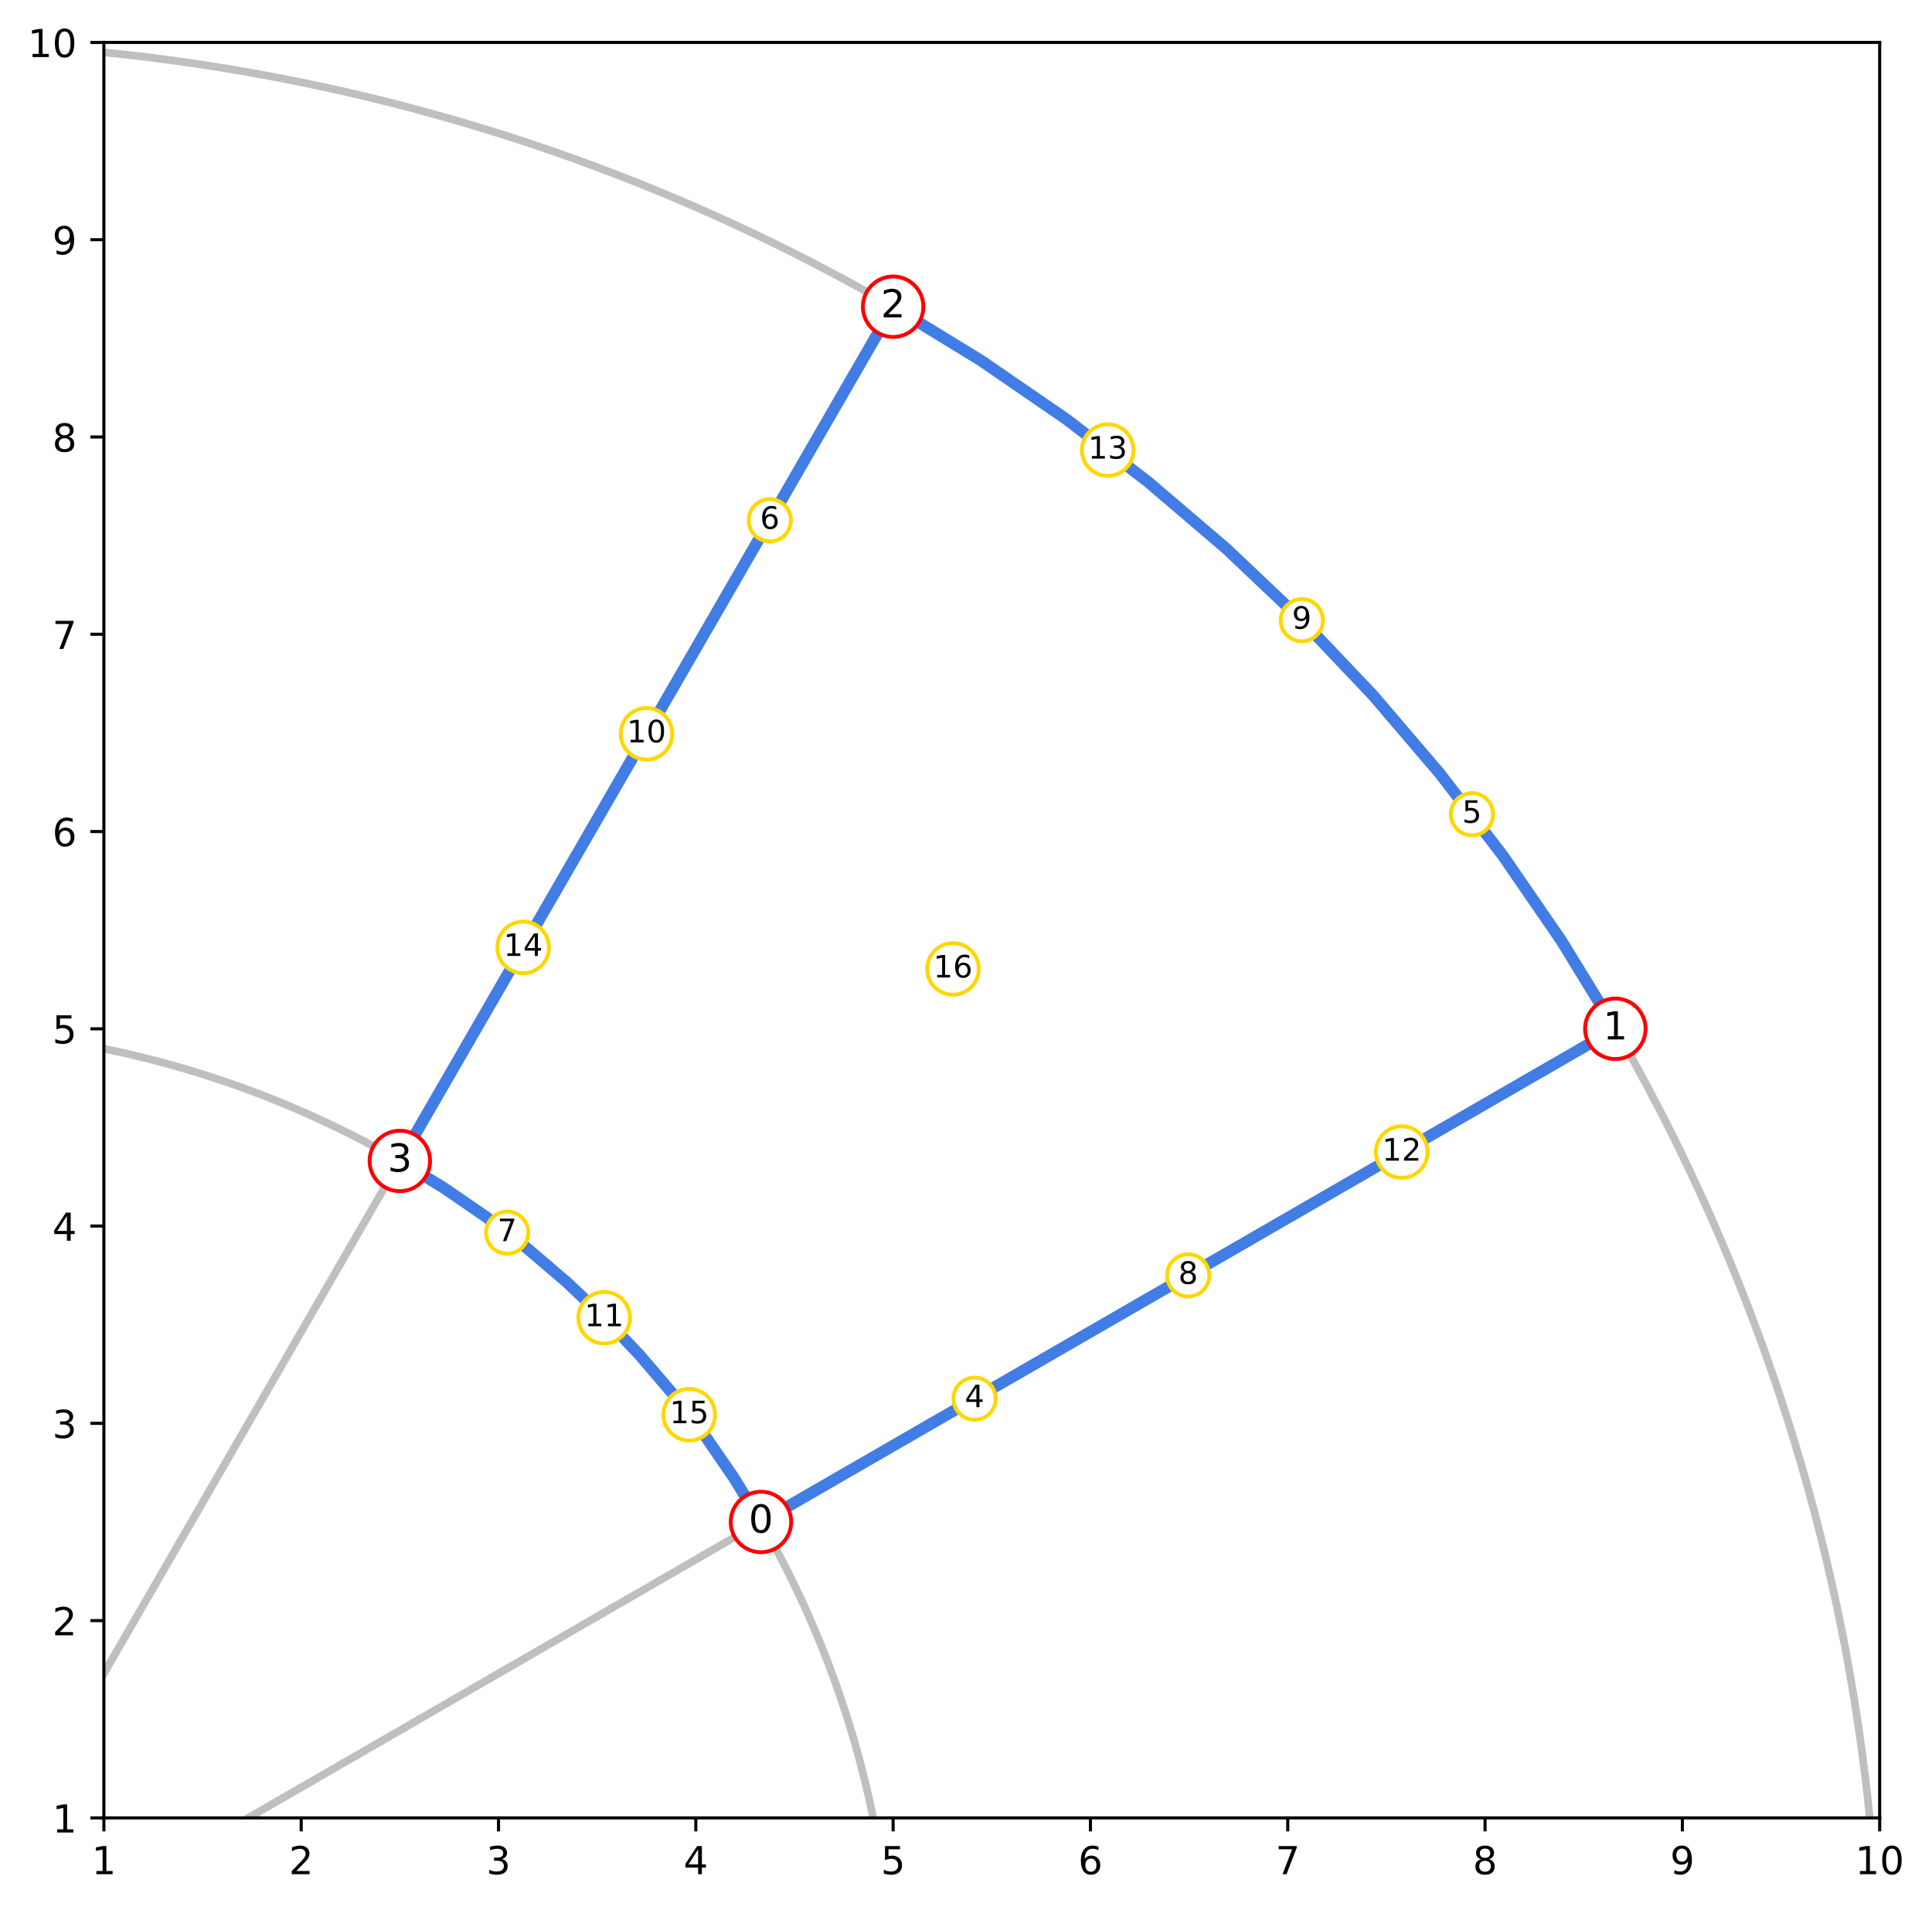
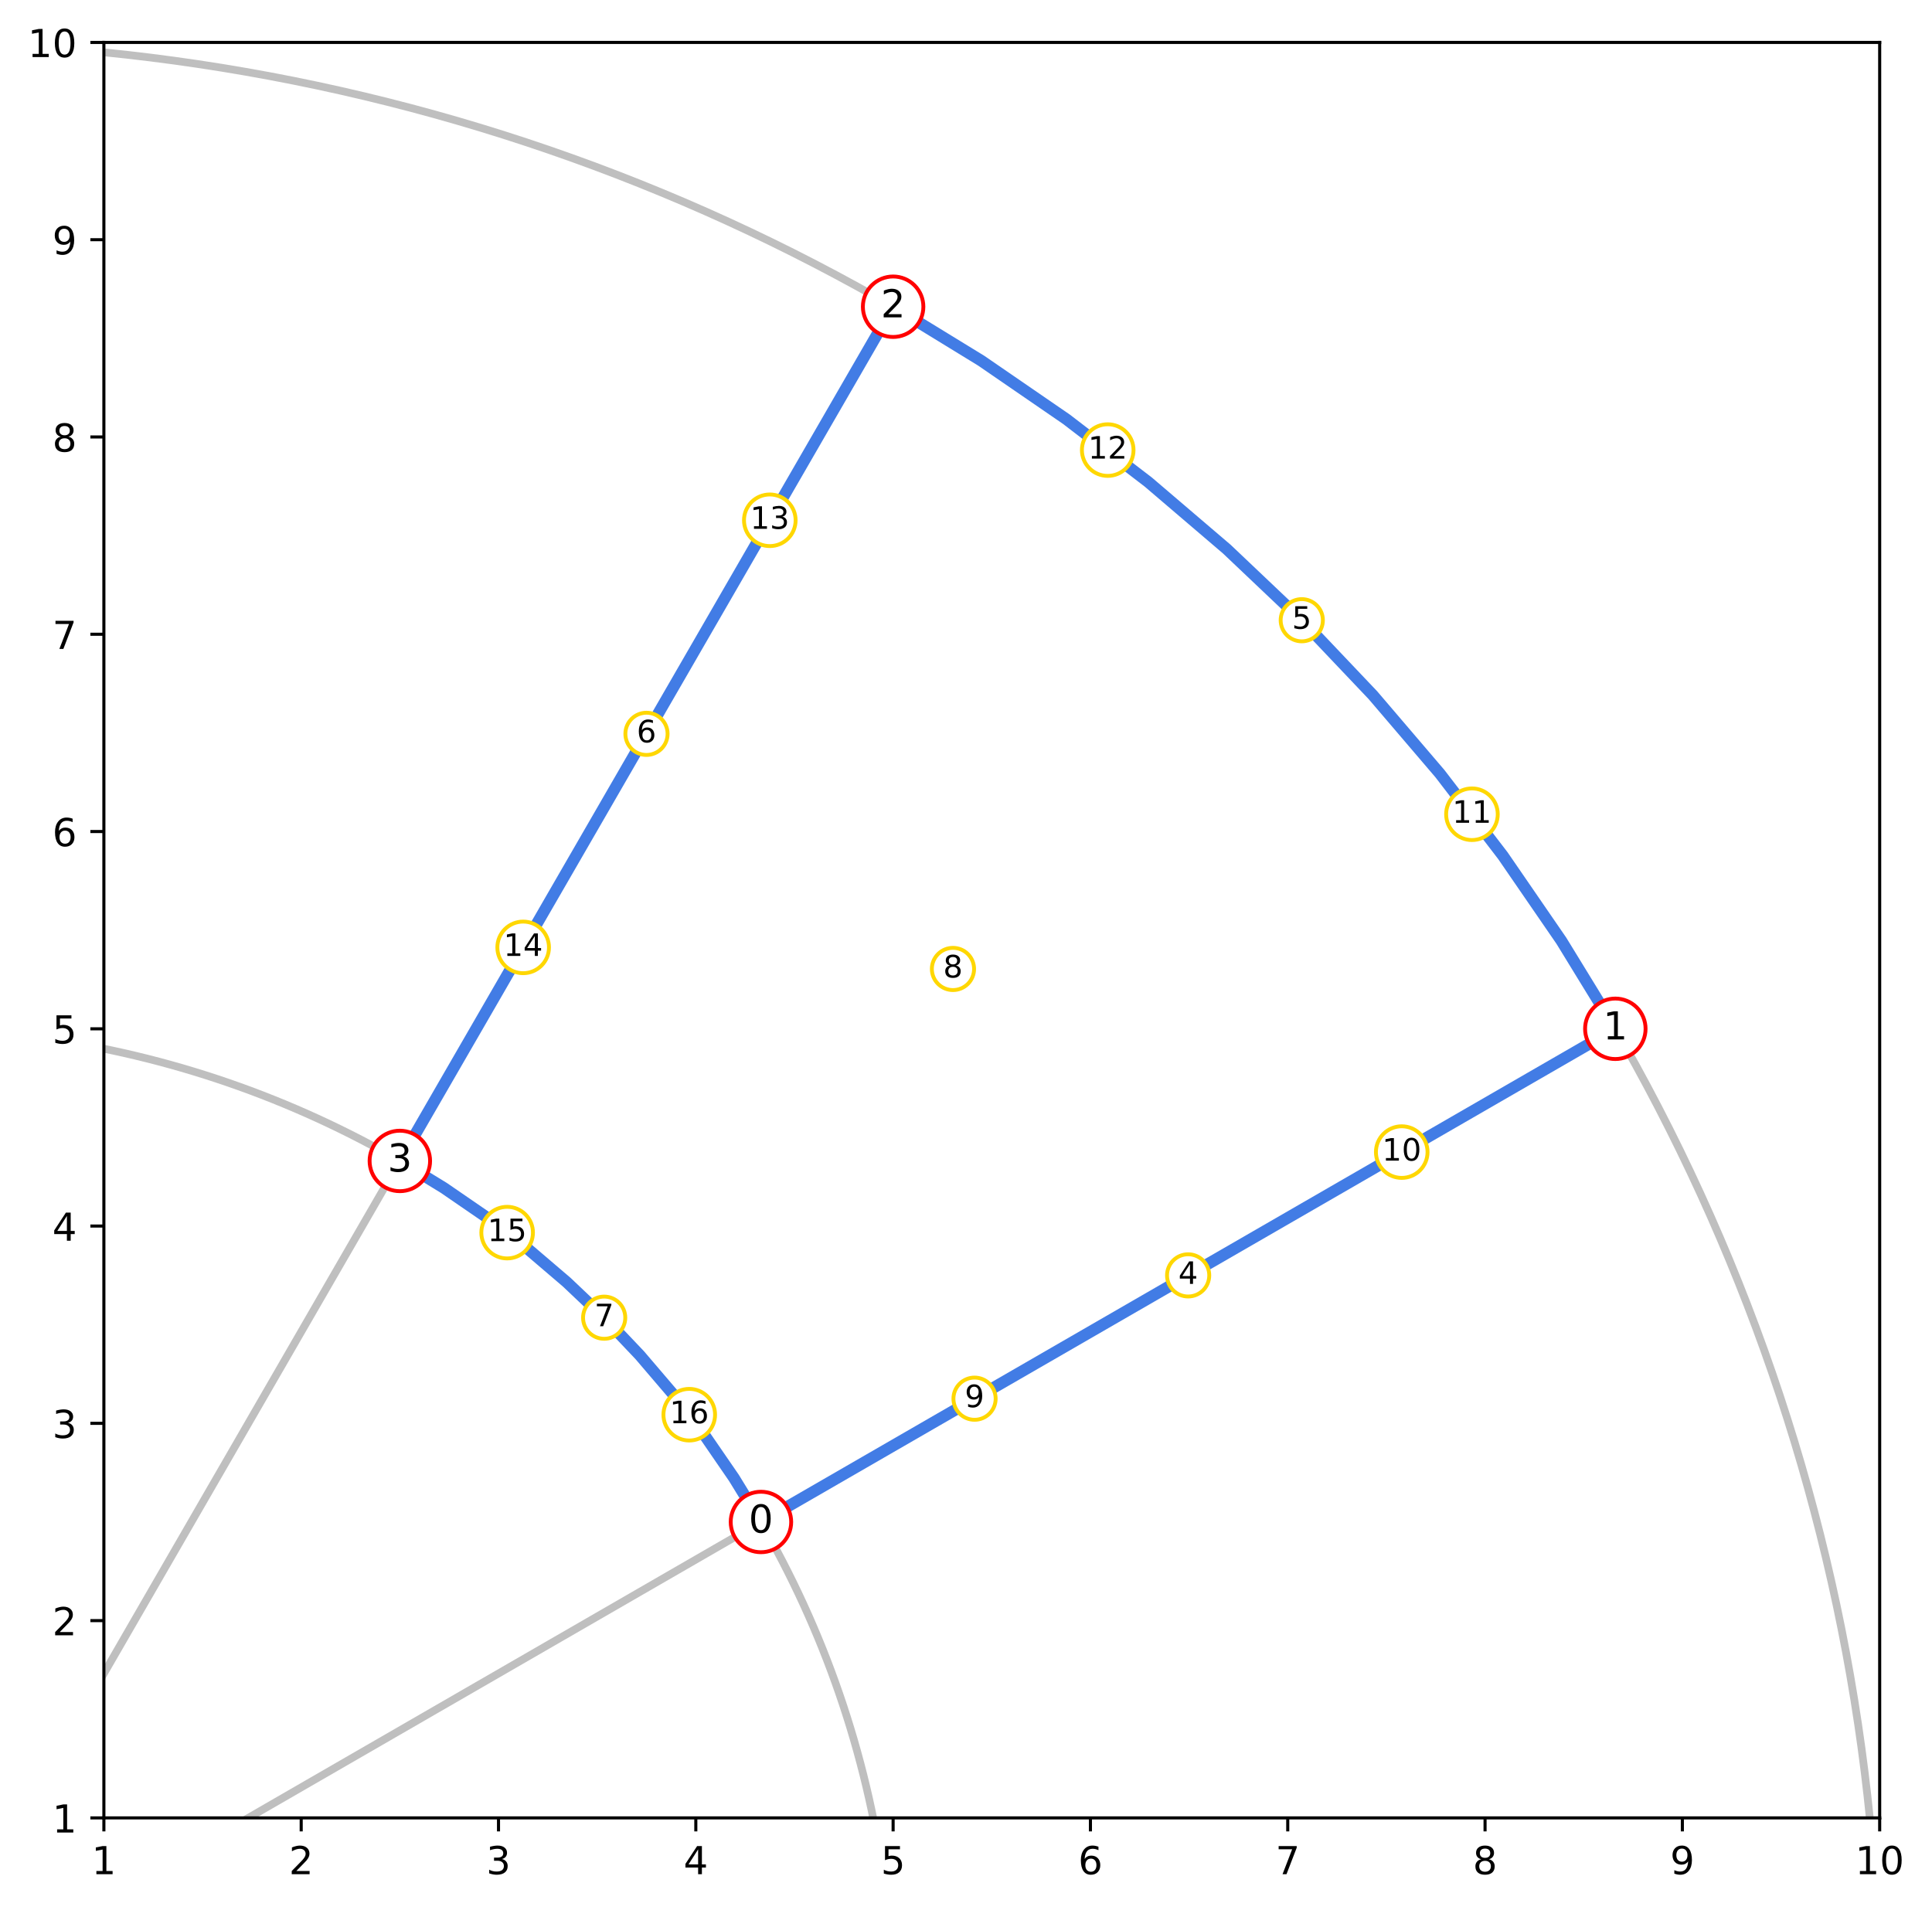
<svg xmlns="http://www.w3.org/2000/svg" xmlns:xlink="http://www.w3.org/1999/xlink" width="500.761pt" height="495.151pt" viewBox="0 0 500.761 495.151" version="1.1">
  <defs>
    <style type="text/css">*{stroke-linejoin: round; stroke-linecap: butt}</style>
  </defs>
  <g id="figure_1">
    <g id="patch_1">
      <path d="M 0 495.151  L 500.761 495.151  L 500.761 0  L 0 0  z " style="fill: #ffffff" />
    </g>
    <g id="axes_1">
      <g id="patch_2">
        <path d="M 26.925 471.273  L 487.199 471.273  L 487.199 10.999  L 26.925 10.999  z " style="fill: #ffffff" />
      </g>
      <g id="patch_3">
-         <path d="M -24.217 778.123  C 43.598 778.123 108.644 751.18 156.596 703.227  C 204.548 655.275 231.491 590.229 231.491 522.415  C 231.491 454.6 204.548 389.554 156.596 341.602  C 108.644 293.65 43.598 266.707 -24.217 266.707  C -92.031 266.707 -157.077 293.65 -205.029 341.602  C -252.981 389.554 -279.924 454.6 -279.924 522.415  C -279.924 590.229 -252.981 655.275 -205.029 703.227  C -157.077 751.18 -92.031 778.123 -24.217 778.123  " clip-path="url(#pdb734597de)" style="fill: none; stroke: #bfbfbf; stroke-width: 2; stroke-linejoin: miter" />
+         <path d="M -24.217 778.123  C 43.598 778.123 108.644 751.18 156.596 703.227  C 204.548 655.275 231.491 590.229 231.491 522.415  C 231.491 454.6 204.548 389.554 156.596 341.602  C 108.644 293.65 43.598 266.707 -24.217 266.707  C -92.031 266.707 -157.077 293.65 -205.029 341.602  C -252.981 389.554 -279.924 454.6 -279.924 522.415  C -279.924 590.229 -252.981 655.275 -205.029 703.227  C -157.077 751.18 -92.031 778.123 -24.217 778.123  " clip-path="url(#p2e39ad2ad7)" style="fill: none; stroke: #bfbfbf; stroke-width: 2; stroke-linejoin: miter" />
      </g>
      <g id="patch_4">
-         <path d="M -24.217 1033.83  C 111.412 1033.83 241.505 979.944 337.409 884.04  C 433.313 788.136 487.199 658.044 487.199 522.415  C 487.199 386.786 433.313 256.694 337.409 160.789  C 241.505 64.885 111.412 10.999 -24.217 10.999  C -159.846 10.999 -289.938 64.885 -385.842 160.789  C -481.746 256.694 -535.632 386.786 -535.632 522.415  C -535.632 658.044 -481.746 788.136 -385.842 884.04  C -289.938 979.944 -159.846 1033.83 -24.217 1033.83  " clip-path="url(#pdb734597de)" style="fill: none; stroke: #bfbfbf; stroke-width: 2; stroke-linejoin: miter" />
+         <path d="M -24.217 1033.83  C 111.412 1033.83 241.505 979.944 337.409 884.04  C 433.313 788.136 487.199 658.044 487.199 522.415  C 487.199 386.786 433.313 256.694 337.409 160.789  C 241.505 64.885 111.412 10.999 -24.217 10.999  C -159.846 10.999 -289.938 64.885 -385.842 160.789  C -481.746 256.694 -535.632 386.786 -535.632 522.415  C -535.632 658.044 -481.746 788.136 -385.842 884.04  C -289.938 979.944 -159.846 1033.83 -24.217 1033.83  " clip-path="url(#p2e39ad2ad7)" style="fill: none; stroke: #bfbfbf; stroke-width: 2; stroke-linejoin: miter" />
      </g>
      <g id="patch_5">
-         <path d="M 21.273 496.151  L 418.682 266.707  " clip-path="url(#pdb734597de)" style="fill: none; stroke: #bfbfbf; stroke-width: 2; stroke-linejoin: miter" />
+         <path d="M 21.273 496.151  L 418.682 266.707  " clip-path="url(#p2e39ad2ad7)" style="fill: none; stroke: #bfbfbf; stroke-width: 2; stroke-linejoin: miter" />
      </g>
      <g id="patch_6">
-         <path d="M -1 482.202  L 231.491 79.516  " clip-path="url(#pdb734597de)" style="fill: none; stroke: #bfbfbf; stroke-width: 2; stroke-linejoin: miter" />
+         <path d="M -1 482.202  L 231.491 79.516  " clip-path="url(#p2e39ad2ad7)" style="fill: none; stroke: #bfbfbf; stroke-width: 2; stroke-linejoin: miter" />
      </g>
      <g id="patch_7">
-         <path d="M 418.682 266.707  L 396.537 279.492  L 374.392 292.278  L 352.247 305.063  L 330.103 317.849  L 307.958 330.634  L 285.813 343.419  L 263.668 356.205  L 241.523 368.99  L 219.378 381.775  L 197.233 394.561  " clip-path="url(#pdb734597de)" style="fill: none; stroke: #427ce5; stroke-width: 3; stroke-linejoin: miter" />
+         <path d="M 418.682 266.707  L 396.537 279.492  L 374.392 292.278  L 352.247 305.063  L 330.103 317.849  L 307.958 330.634  L 285.813 343.419  L 263.668 356.205  L 241.523 368.99  L 219.378 381.775  L 197.233 394.561  " clip-path="url(#p2e39ad2ad7)" style="fill: none; stroke: #427ce5; stroke-width: 3; stroke-linejoin: miter" />
      </g>
      <g id="patch_8">
-         <path d="M 231.491 79.516  L 254.32 93.505  L 276.386 108.671  L 297.628 124.97  L 317.987 142.359  L 337.409 160.789  L 355.839 180.211  L 373.228 200.57  L 389.527 221.812  L 404.693 243.878  L 418.682 266.707  " clip-path="url(#pdb734597de)" style="fill: none; stroke: #427ce5; stroke-width: 3; stroke-linejoin: miter" />
+         <path d="M 231.491 79.516  L 254.32 93.505  L 276.386 108.671  L 297.628 124.97  L 317.987 142.359  L 337.409 160.789  L 355.839 180.211  L 373.228 200.57  L 389.527 221.812  L 404.693 243.878  L 418.682 266.707  " clip-path="url(#p2e39ad2ad7)" style="fill: none; stroke: #427ce5; stroke-width: 3; stroke-linejoin: miter" />
      </g>
      <g id="patch_9">
-         <path d="M 103.637 300.965  L 116.423 278.82  L 129.208 256.675  L 141.993 234.53  L 154.779 212.386  L 167.564 190.241  L 180.35 168.096  L 193.135 145.951  L 205.92 123.806  L 218.706 101.661  L 231.491 79.516  " clip-path="url(#pdb734597de)" style="fill: none; stroke: #427ce5; stroke-width: 3; stroke-linejoin: miter" />
+         <path d="M 103.637 300.965  L 116.423 278.82  L 129.208 256.675  L 141.993 234.53  L 154.779 212.386  L 167.564 190.241  L 180.35 168.096  L 193.135 145.951  L 205.92 123.806  L 218.706 101.661  L 231.491 79.516  " clip-path="url(#p2e39ad2ad7)" style="fill: none; stroke: #427ce5; stroke-width: 3; stroke-linejoin: miter" />
      </g>
      <g id="patch_10">
-         <path d="M 197.233 394.561  L 190.238 383.147  L 182.655 372.114  L 174.506 361.493  L 165.811 351.313  L 156.596 341.602  L 146.885 332.387  L 136.706 323.693  L 126.085 315.543  L 115.052 307.96  L 103.637 300.965  " clip-path="url(#pdb734597de)" style="fill: none; stroke: #427ce5; stroke-width: 3; stroke-linejoin: miter" />
+         <path d="M 197.233 394.561  L 190.238 383.147  L 182.655 372.114  L 174.506 361.493  L 165.811 351.313  L 156.596 341.602  L 146.885 332.387  L 136.706 323.693  L 126.085 315.543  L 115.052 307.96  L 103.637 300.965  " clip-path="url(#p2e39ad2ad7)" style="fill: none; stroke: #427ce5; stroke-width: 3; stroke-linejoin: miter" />
      </g>
      <g id="matplotlib.axis_1">
        <g id="xtick_1">
          <g id="line2d_1">
            <defs>
-               <path id="m26f77ba591" d="M 0 0  L 0 3.5  " style="stroke: #000000; stroke-width: 0.8" />
+               <path id="mbf1130b622" d="M 0 0  L 0 3.5  " style="stroke: #000000; stroke-width: 0.8" />
            </defs>
            <g>
-               <use xlink:href="#m26f77ba591" x="26.925" y="471.273" style="stroke: #000000; stroke-width: 0.8" />
+               <use xlink:href="#mbf1130b622" x="26.925" y="471.273" style="stroke: #000000; stroke-width: 0.8" />
            </g>
          </g>
          <g id="text_1">
            <g transform="translate(23.74375 485.8716)scale(0.1 -0.1)">
              <defs>
                <path id="DejaVuSans-31" d="M 794 531  L 1825 531  L 1825 4091  L 703 3866  L 703 4441  L 1819 4666  L 2450 4666  L 2450 531  L 3481 531  L 3481 0  L 794 0  L 794 531  z " transform="scale(0.015625)" />
              </defs>
              <use xlink:href="#DejaVuSans-31" />
            </g>
          </g>
        </g>
        <g id="xtick_2">
          <g id="line2d_2">
            <g>
-               <use xlink:href="#m26f77ba591" x="78.067" y="471.273" style="stroke: #000000; stroke-width: 0.8" />
+               <use xlink:href="#mbf1130b622" x="78.067" y="471.273" style="stroke: #000000; stroke-width: 0.8" />
            </g>
          </g>
          <g id="text_2">
            <g transform="translate(74.8853 485.8716)scale(0.1 -0.1)">
              <defs>
                <path id="DejaVuSans-32" d="M 1228 531  L 3431 531  L 3431 0  L 469 0  L 469 531  Q 828 903 1448 1529  Q 2069 2156 2228 2338  Q 2531 2678 2651 2914  Q 2772 3150 2772 3378  Q 2772 3750 2511 3984  Q 2250 4219 1831 4219  Q 1534 4219 1204 4116  Q 875 4013 500 3803  L 500 4441  Q 881 4594 1212 4672  Q 1544 4750 1819 4750  Q 2544 4750 2975 4387  Q 3406 4025 3406 3419  Q 3406 3131 3298 2873  Q 3191 2616 2906 2266  Q 2828 2175 2409 1742  Q 1991 1309 1228 531  z " transform="scale(0.015625)" />
              </defs>
              <use xlink:href="#DejaVuSans-32" />
            </g>
          </g>
        </g>
        <g id="xtick_3">
          <g id="line2d_3">
            <g>
-               <use xlink:href="#m26f77ba591" x="129.208" y="471.273" style="stroke: #000000; stroke-width: 0.8" />
+               <use xlink:href="#mbf1130b622" x="129.208" y="471.273" style="stroke: #000000; stroke-width: 0.8" />
            </g>
          </g>
          <g id="text_3">
            <g transform="translate(126.0269 485.8716)scale(0.1 -0.1)">
              <defs>
                <path id="DejaVuSans-33" d="M 2597 2516  Q 3050 2419 3304 2112  Q 3559 1806 3559 1356  Q 3559 666 3084 287  Q 2609 -91 1734 -91  Q 1441 -91 1130 -33  Q 819 25 488 141  L 488 750  Q 750 597 1062 519  Q 1375 441 1716 441  Q 2309 441 2620 675  Q 2931 909 2931 1356  Q 2931 1769 2642 2001  Q 2353 2234 1838 2234  L 1294 2234  L 1294 2753  L 1863 2753  Q 2328 2753 2575 2939  Q 2822 3125 2822 3475  Q 2822 3834 2567 4026  Q 2313 4219 1838 4219  Q 1578 4219 1281 4162  Q 984 4106 628 3988  L 628 4550  Q 988 4650 1302 4700  Q 1616 4750 1894 4750  Q 2613 4750 3031 4423  Q 3450 4097 3450 3541  Q 3450 3153 3228 2886  Q 3006 2619 2597 2516  z " transform="scale(0.015625)" />
              </defs>
              <use xlink:href="#DejaVuSans-33" />
            </g>
          </g>
        </g>
        <g id="xtick_4">
          <g id="line2d_4">
            <g>
-               <use xlink:href="#m26f77ba591" x="180.35" y="471.273" style="stroke: #000000; stroke-width: 0.8" />
+               <use xlink:href="#mbf1130b622" x="180.35" y="471.273" style="stroke: #000000; stroke-width: 0.8" />
            </g>
          </g>
          <g id="text_4">
            <g transform="translate(177.1684 485.8716)scale(0.1 -0.1)">
              <defs>
                <path id="DejaVuSans-34" d="M 2419 4116  L 825 1625  L 2419 1625  L 2419 4116  z M 2253 4666  L 3047 4666  L 3047 1625  L 3713 1625  L 3713 1100  L 3047 1100  L 3047 0  L 2419 0  L 2419 1100  L 313 1100  L 313 1709  L 2253 4666  z " transform="scale(0.015625)" />
              </defs>
              <use xlink:href="#DejaVuSans-34" />
            </g>
          </g>
        </g>
        <g id="xtick_5">
          <g id="line2d_5">
            <g>
-               <use xlink:href="#m26f77ba591" x="231.491" y="471.273" style="stroke: #000000; stroke-width: 0.8" />
+               <use xlink:href="#mbf1130b622" x="231.491" y="471.273" style="stroke: #000000; stroke-width: 0.8" />
            </g>
          </g>
          <g id="text_5">
            <g transform="translate(228.31 485.8716)scale(0.1 -0.1)">
              <defs>
                <path id="DejaVuSans-35" d="M 691 4666  L 3169 4666  L 3169 4134  L 1269 4134  L 1269 2991  Q 1406 3038 1543 3061  Q 1681 3084 1819 3084  Q 2600 3084 3056 2656  Q 3513 2228 3513 1497  Q 3513 744 3044 326  Q 2575 -91 1722 -91  Q 1428 -91 1123 -41  Q 819 9 494 109  L 494 744  Q 775 591 1075 516  Q 1375 441 1709 441  Q 2250 441 2565 725  Q 2881 1009 2881 1497  Q 2881 1984 2565 2268  Q 2250 2553 1709 2553  Q 1456 2553 1204 2497  Q 953 2441 691 2322  L 691 4666  z " transform="scale(0.015625)" />
              </defs>
              <use xlink:href="#DejaVuSans-35" />
            </g>
          </g>
        </g>
        <g id="xtick_6">
          <g id="line2d_6">
            <g>
-               <use xlink:href="#m26f77ba591" x="282.633" y="471.273" style="stroke: #000000; stroke-width: 0.8" />
+               <use xlink:href="#mbf1130b622" x="282.633" y="471.273" style="stroke: #000000; stroke-width: 0.8" />
            </g>
          </g>
          <g id="text_6">
            <g transform="translate(279.4515 485.8716)scale(0.1 -0.1)">
              <defs>
                <path id="DejaVuSans-36" d="M 2113 2584  Q 1688 2584 1439 2293  Q 1191 2003 1191 1497  Q 1191 994 1439 701  Q 1688 409 2113 409  Q 2538 409 2786 701  Q 3034 994 3034 1497  Q 3034 2003 2786 2293  Q 2538 2584 2113 2584  z M 3366 4563  L 3366 3988  Q 3128 4100 2886 4159  Q 2644 4219 2406 4219  Q 1781 4219 1451 3797  Q 1122 3375 1075 2522  Q 1259 2794 1537 2939  Q 1816 3084 2150 3084  Q 2853 3084 3261 2657  Q 3669 2231 3669 1497  Q 3669 778 3244 343  Q 2819 -91 2113 -91  Q 1303 -91 875 529  Q 447 1150 447 2328  Q 447 3434 972 4092  Q 1497 4750 2381 4750  Q 2619 4750 2861 4703  Q 3103 4656 3366 4563  z " transform="scale(0.015625)" />
              </defs>
              <use xlink:href="#DejaVuSans-36" />
            </g>
          </g>
        </g>
        <g id="xtick_7">
          <g id="line2d_7">
            <g>
-               <use xlink:href="#m26f77ba591" x="333.774" y="471.273" style="stroke: #000000; stroke-width: 0.8" />
+               <use xlink:href="#mbf1130b622" x="333.774" y="471.273" style="stroke: #000000; stroke-width: 0.8" />
            </g>
          </g>
          <g id="text_7">
            <g transform="translate(330.5931 485.8716)scale(0.1 -0.1)">
              <defs>
                <path id="DejaVuSans-37" d="M 525 4666  L 3525 4666  L 3525 4397  L 1831 0  L 1172 0  L 2766 4134  L 525 4134  L 525 4666  z " transform="scale(0.015625)" />
              </defs>
              <use xlink:href="#DejaVuSans-37" />
            </g>
          </g>
        </g>
        <g id="xtick_8">
          <g id="line2d_8">
            <g>
-               <use xlink:href="#m26f77ba591" x="384.916" y="471.273" style="stroke: #000000; stroke-width: 0.8" />
+               <use xlink:href="#mbf1130b622" x="384.916" y="471.273" style="stroke: #000000; stroke-width: 0.8" />
            </g>
          </g>
          <g id="text_8">
            <g transform="translate(381.7346 485.8716)scale(0.1 -0.1)">
              <defs>
                <path id="DejaVuSans-38" d="M 2034 2216  Q 1584 2216 1326 1975  Q 1069 1734 1069 1313  Q 1069 891 1326 650  Q 1584 409 2034 409  Q 2484 409 2743 651  Q 3003 894 3003 1313  Q 3003 1734 2745 1975  Q 2488 2216 2034 2216  z M 1403 2484  Q 997 2584 770 2862  Q 544 3141 544 3541  Q 544 4100 942 4425  Q 1341 4750 2034 4750  Q 2731 4750 3128 4425  Q 3525 4100 3525 3541  Q 3525 3141 3298 2862  Q 3072 2584 2669 2484  Q 3125 2378 3379 2068  Q 3634 1759 3634 1313  Q 3634 634 3220 271  Q 2806 -91 2034 -91  Q 1263 -91 848 271  Q 434 634 434 1313  Q 434 1759 690 2068  Q 947 2378 1403 2484  z M 1172 3481  Q 1172 3119 1398 2916  Q 1625 2713 2034 2713  Q 2441 2713 2670 2916  Q 2900 3119 2900 3481  Q 2900 3844 2670 4047  Q 2441 4250 2034 4250  Q 1625 4250 1398 4047  Q 1172 3844 1172 3481  z " transform="scale(0.015625)" />
              </defs>
              <use xlink:href="#DejaVuSans-38" />
            </g>
          </g>
        </g>
        <g id="xtick_9">
          <g id="line2d_9">
            <g>
-               <use xlink:href="#m26f77ba591" x="436.057" y="471.273" style="stroke: #000000; stroke-width: 0.8" />
+               <use xlink:href="#mbf1130b622" x="436.057" y="471.273" style="stroke: #000000; stroke-width: 0.8" />
            </g>
          </g>
          <g id="text_9">
            <g transform="translate(432.8762 485.8716)scale(0.1 -0.1)">
              <defs>
                <path id="DejaVuSans-39" d="M 703 97  L 703 672  Q 941 559 1184 500  Q 1428 441 1663 441  Q 2288 441 2617 861  Q 2947 1281 2994 2138  Q 2813 1869 2534 1725  Q 2256 1581 1919 1581  Q 1219 1581 811 2004  Q 403 2428 403 3163  Q 403 3881 828 4315  Q 1253 4750 1959 4750  Q 2769 4750 3195 4129  Q 3622 3509 3622 2328  Q 3622 1225 3098 567  Q 2575 -91 1691 -91  Q 1453 -91 1209 -44  Q 966 3 703 97  z M 1959 2075  Q 2384 2075 2632 2365  Q 2881 2656 2881 3163  Q 2881 3666 2632 3958  Q 2384 4250 1959 4250  Q 1534 4250 1286 3958  Q 1038 3666 1038 3163  Q 1038 2656 1286 2365  Q 1534 2075 1959 2075  z " transform="scale(0.015625)" />
              </defs>
              <use xlink:href="#DejaVuSans-39" />
            </g>
          </g>
        </g>
        <g id="xtick_10">
          <g id="line2d_10">
            <g>
-               <use xlink:href="#m26f77ba591" x="487.199" y="471.273" style="stroke: #000000; stroke-width: 0.8" />
+               <use xlink:href="#mbf1130b622" x="487.199" y="471.273" style="stroke: #000000; stroke-width: 0.8" />
            </g>
          </g>
          <g id="text_10">
            <g transform="translate(480.8365 485.8716)scale(0.1 -0.1)">
              <defs>
                <path id="DejaVuSans-30" d="M 2034 4250  Q 1547 4250 1301 3770  Q 1056 3291 1056 2328  Q 1056 1369 1301 889  Q 1547 409 2034 409  Q 2525 409 2770 889  Q 3016 1369 3016 2328  Q 3016 3291 2770 3770  Q 2525 4250 2034 4250  z M 2034 4750  Q 2819 4750 3233 4129  Q 3647 3509 3647 2328  Q 3647 1150 3233 529  Q 2819 -91 2034 -91  Q 1250 -91 836 529  Q 422 1150 422 2328  Q 422 3509 836 4129  Q 1250 4750 2034 4750  z " transform="scale(0.015625)" />
              </defs>
              <use xlink:href="#DejaVuSans-31" />
              <use xlink:href="#DejaVuSans-30" x="63.623" />
            </g>
          </g>
        </g>
      </g>
      <g id="matplotlib.axis_2">
        <g id="ytick_1">
          <g id="line2d_11">
            <defs>
-               <path id="mddb3f164d2" d="M 0 0  L -3.5 0  " style="stroke: #000000; stroke-width: 0.8" />
+               <path id="m2d25586417" d="M 0 0  L -3.5 0  " style="stroke: #000000; stroke-width: 0.8" />
            </defs>
            <g>
-               <use xlink:href="#mddb3f164d2" x="26.925" y="471.273" style="stroke: #000000; stroke-width: 0.8" />
+               <use xlink:href="#m2d25586417" x="26.925" y="471.273" style="stroke: #000000; stroke-width: 0.8" />
            </g>
          </g>
          <g id="text_11">
            <g transform="translate(13.5625 475.0724)scale(0.1 -0.1)">
              <use xlink:href="#DejaVuSans-31" />
            </g>
          </g>
        </g>
        <g id="ytick_2">
          <g id="line2d_12">
            <g>
-               <use xlink:href="#mddb3f164d2" x="26.925" y="420.132" style="stroke: #000000; stroke-width: 0.8" />
+               <use xlink:href="#m2d25586417" x="26.925" y="420.132" style="stroke: #000000; stroke-width: 0.8" />
            </g>
          </g>
          <g id="text_12">
            <g transform="translate(13.5625 423.9309)scale(0.1 -0.1)">
              <use xlink:href="#DejaVuSans-32" />
            </g>
          </g>
        </g>
        <g id="ytick_3">
          <g id="line2d_13">
            <g>
-               <use xlink:href="#mddb3f164d2" x="26.925" y="368.99" style="stroke: #000000; stroke-width: 0.8" />
+               <use xlink:href="#m2d25586417" x="26.925" y="368.99" style="stroke: #000000; stroke-width: 0.8" />
            </g>
          </g>
          <g id="text_13">
            <g transform="translate(13.5625 372.7893)scale(0.1 -0.1)">
              <use xlink:href="#DejaVuSans-33" />
            </g>
          </g>
        </g>
        <g id="ytick_4">
          <g id="line2d_14">
            <g>
-               <use xlink:href="#mddb3f164d2" x="26.925" y="317.849" style="stroke: #000000; stroke-width: 0.8" />
+               <use xlink:href="#m2d25586417" x="26.925" y="317.849" style="stroke: #000000; stroke-width: 0.8" />
            </g>
          </g>
          <g id="text_14">
            <g transform="translate(13.5625 321.6478)scale(0.1 -0.1)">
              <use xlink:href="#DejaVuSans-34" />
            </g>
          </g>
        </g>
        <g id="ytick_5">
          <g id="line2d_15">
            <g>
-               <use xlink:href="#mddb3f164d2" x="26.925" y="266.707" style="stroke: #000000; stroke-width: 0.8" />
+               <use xlink:href="#m2d25586417" x="26.925" y="266.707" style="stroke: #000000; stroke-width: 0.8" />
            </g>
          </g>
          <g id="text_15">
            <g transform="translate(13.5625 270.5062)scale(0.1 -0.1)">
              <use xlink:href="#DejaVuSans-35" />
            </g>
          </g>
        </g>
        <g id="ytick_6">
          <g id="line2d_16">
            <g>
-               <use xlink:href="#mddb3f164d2" x="26.925" y="215.565" style="stroke: #000000; stroke-width: 0.8" />
+               <use xlink:href="#m2d25586417" x="26.925" y="215.565" style="stroke: #000000; stroke-width: 0.8" />
            </g>
          </g>
          <g id="text_16">
            <g transform="translate(13.5625 219.3646)scale(0.1 -0.1)">
              <use xlink:href="#DejaVuSans-36" />
            </g>
          </g>
        </g>
        <g id="ytick_7">
          <g id="line2d_17">
            <g>
-               <use xlink:href="#mddb3f164d2" x="26.925" y="164.424" style="stroke: #000000; stroke-width: 0.8" />
+               <use xlink:href="#m2d25586417" x="26.925" y="164.424" style="stroke: #000000; stroke-width: 0.8" />
            </g>
          </g>
          <g id="text_17">
            <g transform="translate(13.5625 168.2231)scale(0.1 -0.1)">
              <use xlink:href="#DejaVuSans-37" />
            </g>
          </g>
        </g>
        <g id="ytick_8">
          <g id="line2d_18">
            <g>
-               <use xlink:href="#mddb3f164d2" x="26.925" y="113.282" style="stroke: #000000; stroke-width: 0.8" />
+               <use xlink:href="#m2d25586417" x="26.925" y="113.282" style="stroke: #000000; stroke-width: 0.8" />
            </g>
          </g>
          <g id="text_18">
            <g transform="translate(13.5625 117.0815)scale(0.1 -0.1)">
              <use xlink:href="#DejaVuSans-38" />
            </g>
          </g>
        </g>
        <g id="ytick_9">
          <g id="line2d_19">
            <g>
-               <use xlink:href="#mddb3f164d2" x="26.925" y="62.141" style="stroke: #000000; stroke-width: 0.8" />
+               <use xlink:href="#m2d25586417" x="26.925" y="62.141" style="stroke: #000000; stroke-width: 0.8" />
            </g>
          </g>
          <g id="text_19">
            <g transform="translate(13.5625 65.93999)scale(0.1 -0.1)">
              <use xlink:href="#DejaVuSans-39" />
            </g>
          </g>
        </g>
        <g id="ytick_10">
          <g id="line2d_20">
            <g>
-               <use xlink:href="#mddb3f164d2" x="26.925" y="10.999" style="stroke: #000000; stroke-width: 0.8" />
+               <use xlink:href="#m2d25586417" x="26.925" y="10.999" style="stroke: #000000; stroke-width: 0.8" />
            </g>
          </g>
          <g id="text_20">
            <g transform="translate(7.2 14.79844)scale(0.1 -0.1)">
              <use xlink:href="#DejaVuSans-31" />
              <use xlink:href="#DejaVuSans-30" x="63.623" />
            </g>
          </g>
        </g>
      </g>
      <g id="patch_11">
        <path d="M 26.925 471.273  L 26.925 10.999  " style="fill: none; stroke: #000000; stroke-width: 0.8; stroke-linejoin: miter; stroke-linecap: square" />
      </g>
      <g id="patch_12">
        <path d="M 487.199 471.273  L 487.199 10.999  " style="fill: none; stroke: #000000; stroke-width: 0.8; stroke-linejoin: miter; stroke-linecap: square" />
      </g>
      <g id="patch_13">
        <path d="M 26.925 471.273  L 487.199 471.273  " style="fill: none; stroke: #000000; stroke-width: 0.8; stroke-linejoin: miter; stroke-linecap: square" />
      </g>
      <g id="patch_14">
        <path d="M 26.925 10.999  L 487.199 10.999  " style="fill: none; stroke: #000000; stroke-width: 0.8; stroke-linejoin: miter; stroke-linecap: square" />
      </g>
      <g id="text_21">
        <g id="patch_15">
          <path d="M 197.233 402.4  C 199.312 402.4 201.306 401.574 202.776 400.104  C 204.246 398.634 205.072 396.64 205.072 394.561  C 205.072 392.482 204.246 390.488 202.776 389.018  C 201.306 387.548 199.312 386.722 197.233 386.722  C 195.154 386.722 193.16 387.548 191.69 389.018  C 190.22 390.488 189.394 392.482 189.394 394.561  C 189.394 396.64 190.22 398.634 191.69 400.104  C 193.16 401.574 195.154 402.4 197.233 402.4  z " style="fill: #ffffff; stroke: #ff0000; stroke-linejoin: miter" />
        </g>
        <g transform="translate(194.0516 397.3202)scale(0.1 -0.1)">
          <use xlink:href="#DejaVuSans-30" />
        </g>
      </g>
      <g id="text_22">
        <g id="patch_16">
          <path d="M 418.682 274.546  C 420.761 274.546 422.755 273.72 424.225 272.25  C 425.695 270.78 426.521 268.786 426.521 266.707  C 426.521 264.628 425.695 262.634 424.225 261.164  C 422.755 259.694 420.761 258.868 418.682 258.868  C 416.603 258.868 414.609 259.694 413.139 261.164  C 411.669 262.634 410.843 264.628 410.843 266.707  C 410.843 268.786 411.669 270.78 413.139 272.25  C 414.609 273.72 416.603 274.546 418.682 274.546  z " style="fill: #ffffff; stroke: #ff0000; stroke-linejoin: miter" />
        </g>
        <g transform="translate(415.501 269.4664)scale(0.1 -0.1)">
          <use xlink:href="#DejaVuSans-31" />
        </g>
      </g>
      <g id="text_23">
        <g id="patch_17">
          <path d="M 231.491 87.355  C 233.57 87.355 235.564 86.529 237.034 85.059  C 238.504 83.589 239.33 81.595 239.33 79.516  C 239.33 77.437 238.504 75.443 237.034 73.973  C 235.564 72.503 233.57 71.677 231.491 71.677  C 229.412 71.677 227.418 72.503 225.948 73.973  C 224.478 75.443 223.652 77.437 223.652 79.516  C 223.652 81.595 224.478 83.589 225.948 85.059  C 227.418 86.529 229.412 87.355 231.491 87.355  z " style="fill: #ffffff; stroke: #ff0000; stroke-linejoin: miter" />
        </g>
        <g transform="translate(228.31 82.27528)scale(0.1 -0.1)">
          <use xlink:href="#DejaVuSans-32" />
        </g>
      </g>
      <g id="text_24">
        <g id="patch_18">
          <path d="M 103.637 308.804  C 105.716 308.804 107.71 307.978 109.18 306.508  C 110.65 305.038 111.476 303.044 111.476 300.965  C 111.476 298.886 110.65 296.892 109.18 295.422  C 107.71 293.952 105.716 293.126 103.637 293.126  C 101.558 293.126 99.564 293.952 98.094 295.422  C 96.624 296.892 95.798 298.886 95.798 300.965  C 95.798 303.044 96.624 305.038 98.094 306.508  C 99.564 307.978 101.558 308.804 103.637 308.804  z " style="fill: #ffffff; stroke: #ff0000; stroke-linejoin: miter" />
        </g>
        <g transform="translate(100.4561 303.7247)scale(0.1 -0.1)">
          <use xlink:href="#DejaVuSans-33" />
        </g>
      </g>
      <g id="text_25">
        <g id="patch_19">
-           <path d="M 252.595 368.069  C 254.046 368.069 255.438 367.492 256.464 366.466  C 257.49 365.44 258.066 364.048 258.066 362.597  C 258.066 361.146 257.49 359.755 256.464 358.729  C 255.438 357.703 254.046 357.126 252.595 357.126  C 251.144 357.126 249.752 357.703 248.726 358.729  C 247.7 359.755 247.124 361.146 247.124 362.597  C 247.124 364.048 247.7 365.44 248.726 366.466  C 249.752 367.492 251.144 368.069 252.595 368.069  z " style="fill: #ffffff; stroke: #ffd700; stroke-linejoin: miter" />
-         </g>
-         <g transform="translate(250.0502 364.8049)scale(0.08 -0.08)">
+           <path d="M 307.958 336.105  C 309.409 336.105 310.8 335.529 311.826 334.503  C 312.852 333.477 313.429 332.085 313.429 330.634  C 313.429 329.183 312.852 327.791 311.826 326.765  C 310.8 325.739 309.409 325.163 307.958 325.163  C 306.507 325.163 305.115 325.739 304.089 326.765  C 303.063 327.791 302.486 329.183 302.486 330.634  C 302.486 332.085 303.063 333.477 304.089 334.503  C 305.115 335.529 306.507 336.105 307.958 336.105  z " style="fill: #ffffff; stroke: #ffd700; stroke-linejoin: miter" />
+         </g>
+         <g transform="translate(305.4126 332.8414)scale(0.08 -0.08)">
          <use xlink:href="#DejaVuSans-34" />
        </g>
      </g>
      <g id="text_26">
        <g id="patch_20">
-           <path d="M 381.517 216.556  C 382.968 216.556 384.359 215.979 385.385 214.953  C 386.411 213.927 386.988 212.536 386.988 211.085  C 386.988 209.634 386.411 208.242 385.385 207.216  C 384.359 206.19 382.968 205.613 381.517 205.613  C 380.066 205.613 378.674 206.19 377.648 207.216  C 376.622 208.242 376.045 209.634 376.045 211.085  C 376.045 212.536 376.622 213.927 377.648 214.953  C 378.674 215.979 380.066 216.556 381.517 216.556  z " style="fill: #ffffff; stroke: #ffd700; stroke-linejoin: miter" />
-         </g>
-         <g transform="translate(378.9717 213.2922)scale(0.08 -0.08)">
+           <path d="M 337.409 166.261  C 338.86 166.261 340.252 165.684 341.278 164.658  C 342.304 163.632 342.88 162.24 342.88 160.789  C 342.88 159.338 342.304 157.947 341.278 156.921  C 340.252 155.895 338.86 155.318 337.409 155.318  C 335.958 155.318 334.566 155.895 333.54 156.921  C 332.514 157.947 331.938 159.338 331.938 160.789  C 331.938 162.24 332.514 163.632 333.54 164.658  C 334.566 165.684 335.958 166.261 337.409 166.261  z " style="fill: #ffffff; stroke: #ffd700; stroke-linejoin: miter" />
+         </g>
+         <g transform="translate(334.8638 162.9969)scale(0.08 -0.08)">
          <use xlink:href="#DejaVuSans-35" />
        </g>
      </g>
      <g id="text_27">
        <g id="patch_21">
-           <path d="M 199.528 140.35  C 200.979 140.35 202.37 139.773 203.396 138.747  C 204.423 137.721 204.999 136.329 204.999 134.878  C 204.999 133.427 204.423 132.036 203.396 131.01  C 202.37 129.983 200.979 129.407 199.528 129.407  C 198.077 129.407 196.685 129.983 195.659 131.01  C 194.633 132.036 194.056 133.427 194.056 134.878  C 194.056 136.329 194.633 137.721 195.659 138.747  C 196.685 139.773 198.077 140.35 199.528 140.35  z " style="fill: #ffffff; stroke: #ffd700; stroke-linejoin: miter" />
-         </g>
-         <g transform="translate(196.9827 137.0858)scale(0.08 -0.08)">
+           <path d="M 167.564 195.712  C 169.015 195.712 170.407 195.135 171.433 194.109  C 172.459 193.083 173.036 191.692 173.036 190.241  C 173.036 188.79 172.459 187.398 171.433 186.372  C 170.407 185.346 169.015 184.769 167.564 184.769  C 166.113 184.769 164.722 185.346 163.696 186.372  C 162.67 187.398 162.093 188.79 162.093 190.241  C 162.093 191.692 162.67 193.083 163.696 194.109  C 164.722 195.135 166.113 195.712 167.564 195.712  z " style="fill: #ffffff; stroke: #ffd700; stroke-linejoin: miter" />
+         </g>
+         <g transform="translate(165.0193 192.4481)scale(0.08 -0.08)">
          <use xlink:href="#DejaVuSans-36" />
        </g>
      </g>
      <g id="text_28">
        <g id="patch_22">
-           <path d="M 131.448 325.019  C 132.899 325.019 134.291 324.443 135.317 323.417  C 136.343 322.391 136.92 320.999 136.92 319.548  C 136.92 318.097 136.343 316.705 135.317 315.679  C 134.291 314.653 132.899 314.077 131.448 314.077  C 129.997 314.077 128.606 314.653 127.58 315.679  C 126.554 316.705 125.977 318.097 125.977 319.548  C 125.977 320.999 126.554 322.391 127.58 323.417  C 128.606 324.443 129.997 325.019 131.448 325.019  z " style="fill: #ffffff; stroke: #ffd700; stroke-linejoin: miter" />
-         </g>
-         <g transform="translate(128.9035 321.7556)scale(0.08 -0.08)">
+           <path d="M 156.596 347.073  C 158.047 347.073 159.439 346.497 160.465 345.471  C 161.491 344.445 162.067 343.053 162.067 341.602  C 162.067 340.151 161.491 338.759 160.465 337.733  C 159.439 336.707 158.047 336.131 156.596 336.131  C 155.145 336.131 153.753 336.707 152.727 337.733  C 151.701 338.759 151.125 340.151 151.125 341.602  C 151.125 343.053 151.701 344.445 152.727 345.471  C 153.753 346.497 155.145 347.073 156.596 347.073  z " style="fill: #ffffff; stroke: #ffd700; stroke-linejoin: miter" />
+         </g>
+         <g transform="translate(154.0511 343.8096)scale(0.08 -0.08)">
          <use xlink:href="#DejaVuSans-37" />
        </g>
      </g>
      <g id="text_29">
        <g id="patch_23">
-           <path d="M 307.958 336.105  C 309.409 336.105 310.8 335.529 311.826 334.503  C 312.852 333.477 313.429 332.085 313.429 330.634  C 313.429 329.183 312.852 327.791 311.826 326.765  C 310.8 325.739 309.409 325.163 307.958 325.163  C 306.507 325.163 305.115 325.739 304.089 326.765  C 303.063 327.791 302.486 329.183 302.486 330.634  C 302.486 332.085 303.063 333.477 304.089 334.503  C 305.115 335.529 306.507 336.105 307.958 336.105  z " style="fill: #ffffff; stroke: #ffd700; stroke-linejoin: miter" />
-         </g>
-         <g transform="translate(305.4126 332.8414)scale(0.08 -0.08)">
+           <path d="M 247.002 256.667  C 248.453 256.667 249.845 256.09 250.871 255.064  C 251.897 254.038 252.474 252.647 252.474 251.196  C 252.474 249.745 251.897 248.353 250.871 247.327  C 249.845 246.301 248.453 245.724 247.002 245.724  C 245.551 245.724 244.16 246.301 243.134 247.327  C 242.108 248.353 241.531 249.745 241.531 251.196  C 241.531 252.647 242.108 254.038 243.134 255.064  C 244.16 256.09 245.551 256.667 247.002 256.667  z " style="fill: #ffffff; stroke: #ffd700; stroke-linejoin: miter" />
+         </g>
+         <g transform="translate(244.4575 253.4032)scale(0.08 -0.08)">
          <use xlink:href="#DejaVuSans-38" />
        </g>
      </g>
      <g id="text_30">
        <g id="patch_24">
-           <path d="M 337.409 166.261  C 338.86 166.261 340.252 165.684 341.278 164.658  C 342.304 163.632 342.88 162.24 342.88 160.789  C 342.88 159.338 342.304 157.947 341.278 156.921  C 340.252 155.895 338.86 155.318 337.409 155.318  C 335.958 155.318 334.566 155.895 333.54 156.921  C 332.514 157.947 331.938 159.338 331.938 160.789  C 331.938 162.24 332.514 163.632 333.54 164.658  C 334.566 165.684 335.958 166.261 337.409 166.261  z " style="fill: #ffffff; stroke: #ffd700; stroke-linejoin: miter" />
-         </g>
-         <g transform="translate(334.8638 162.9969)scale(0.08 -0.08)">
+           <path d="M 252.595 368.069  C 254.046 368.069 255.438 367.492 256.464 366.466  C 257.49 365.44 258.066 364.048 258.066 362.597  C 258.066 361.146 257.49 359.755 256.464 358.729  C 255.438 357.703 254.046 357.126 252.595 357.126  C 251.144 357.126 249.752 357.703 248.726 358.729  C 247.7 359.755 247.124 361.146 247.124 362.597  C 247.124 364.048 247.7 365.44 248.726 366.466  C 249.752 367.492 251.144 368.069 252.595 368.069  z " style="fill: #ffffff; stroke: #ffd700; stroke-linejoin: miter" />
+         </g>
+         <g transform="translate(250.0502 364.8049)scale(0.08 -0.08)">
          <use xlink:href="#DejaVuSans-39" />
        </g>
      </g>
      <g id="text_31">
        <g id="patch_25">
-           <path d="M 167.564 196.931  C 169.338 196.931 171.04 196.226 172.295 194.971  C 173.549 193.717 174.254 192.015 174.254 190.241  C 174.254 188.466 173.549 186.765 172.295 185.51  C 171.04 184.256 169.338 183.551 167.564 183.551  C 165.79 183.551 164.088 184.256 162.834 185.51  C 161.579 186.765 160.874 188.466 160.874 190.241  C 160.874 192.015 161.579 193.717 162.834 194.971  C 164.088 196.226 165.79 196.931 167.564 196.931  z " style="fill: #ffffff; stroke: #ffd700; stroke-linejoin: miter" />
-         </g>
-         <g transform="translate(162.4743 192.4481)scale(0.08 -0.08)">
+           <path d="M 363.32 305.36  C 365.094 305.36 366.796 304.656 368.05 303.401  C 369.305 302.146 370.01 300.445 370.01 298.67  C 370.01 296.896 369.305 295.194 368.05 293.94  C 366.796 292.685 365.094 291.98 363.32 291.98  C 361.546 291.98 359.844 292.685 358.589 293.94  C 357.335 295.194 356.63 296.896 356.63 298.67  C 356.63 300.445 357.335 302.146 358.589 303.401  C 359.844 304.656 361.546 305.36 363.32 305.36  z " style="fill: #ffffff; stroke: #ffd700; stroke-linejoin: miter" />
+         </g>
+         <g transform="translate(358.2299 300.878)scale(0.08 -0.08)">
          <use xlink:href="#DejaVuSans-31" />
          <use xlink:href="#DejaVuSans-30" x="63.623" />
        </g>
      </g>
      <g id="text_32">
        <g id="patch_26">
-           <path d="M 156.596 348.292  C 158.37 348.292 160.072 347.587 161.327 346.333  C 162.581 345.078 163.286 343.376 163.286 341.602  C 163.286 339.828 162.581 338.126 161.327 336.872  C 160.072 335.617 158.37 334.912 156.596 334.912  C 154.822 334.912 153.12 335.617 151.866 336.872  C 150.611 338.126 149.906 339.828 149.906 341.602  C 149.906 343.376 150.611 345.078 151.866 346.333  C 153.12 347.587 154.822 348.292 156.596 348.292  z " style="fill: #ffffff; stroke: #ffd700; stroke-linejoin: miter" />
-         </g>
-         <g transform="translate(151.5061 343.8096)scale(0.08 -0.08)">
+           <path d="M 381.517 217.775  C 383.291 217.775 384.993 217.07 386.247 215.815  C 387.502 214.561 388.207 212.859 388.207 211.085  C 388.207 209.31 387.502 207.609 386.247 206.354  C 384.993 205.1 383.291 204.395 381.517 204.395  C 379.742 204.395 378.041 205.1 376.786 206.354  C 375.532 207.609 374.827 209.31 374.827 211.085  C 374.827 212.859 375.532 214.561 376.786 215.815  C 378.041 217.07 379.742 217.775 381.517 217.775  z " style="fill: #ffffff; stroke: #ffd700; stroke-linejoin: miter" />
+         </g>
+         <g transform="translate(376.4267 213.2922)scale(0.08 -0.08)">
          <use xlink:href="#DejaVuSans-31" />
          <use xlink:href="#DejaVuSans-31" x="63.623" />
        </g>
      </g>
      <g id="text_33">
        <g id="patch_27">
-           <path d="M 363.32 305.36  C 365.094 305.36 366.796 304.656 368.05 303.401  C 369.305 302.146 370.01 300.445 370.01 298.67  C 370.01 296.896 369.305 295.194 368.05 293.94  C 366.796 292.685 365.094 291.98 363.32 291.98  C 361.546 291.98 359.844 292.685 358.589 293.94  C 357.335 295.194 356.63 296.896 356.63 298.67  C 356.63 300.445 357.335 302.146 358.589 303.401  C 359.844 304.656 361.546 305.36 363.32 305.36  z " style="fill: #ffffff; stroke: #ffd700; stroke-linejoin: miter" />
-         </g>
-         <g transform="translate(358.2299 300.878)scale(0.08 -0.08)">
+           <path d="M 287.113 123.372  C 288.888 123.372 290.589 122.667 291.844 121.412  C 293.099 120.158 293.803 118.456 293.803 116.682  C 293.803 114.907 293.099 113.206 291.844 111.951  C 290.589 110.696 288.888 109.992 287.113 109.992  C 285.339 109.992 283.638 110.696 282.383 111.951  C 281.128 113.206 280.423 114.907 280.423 116.682  C 280.423 118.456 281.128 120.158 282.383 121.412  C 283.638 122.667 285.339 123.372 287.113 123.372  z " style="fill: #ffffff; stroke: #ffd700; stroke-linejoin: miter" />
+         </g>
+         <g transform="translate(282.0235 118.889)scale(0.08 -0.08)">
          <use xlink:href="#DejaVuSans-31" />
          <use xlink:href="#DejaVuSans-32" x="63.623" />
        </g>
      </g>
      <g id="text_34">
        <g id="patch_28">
-           <path d="M 287.113 123.372  C 288.888 123.372 290.589 122.667 291.844 121.412  C 293.099 120.158 293.803 118.456 293.803 116.682  C 293.803 114.907 293.099 113.206 291.844 111.951  C 290.589 110.696 288.888 109.992 287.113 109.992  C 285.339 109.992 283.638 110.696 282.383 111.951  C 281.128 113.206 280.423 114.907 280.423 116.682  C 280.423 118.456 281.128 120.158 282.383 121.412  C 283.638 122.667 285.339 123.372 287.113 123.372  z " style="fill: #ffffff; stroke: #ffd700; stroke-linejoin: miter" />
-         </g>
-         <g transform="translate(282.0235 118.889)scale(0.08 -0.08)">
+           <path d="M 199.528 141.568  C 201.302 141.568 203.004 140.863 204.258 139.609  C 205.513 138.354 206.218 136.652 206.218 134.878  C 206.218 133.104 205.513 131.402 204.258 130.148  C 203.004 128.893 201.302 128.188 199.528 128.188  C 197.754 128.188 196.052 128.893 194.797 130.148  C 193.543 131.402 192.838 133.104 192.838 134.878  C 192.838 136.652 193.543 138.354 194.797 139.609  C 196.052 140.863 197.754 141.568 199.528 141.568  z " style="fill: #ffffff; stroke: #ffd700; stroke-linejoin: miter" />
+         </g>
+         <g transform="translate(194.4377 137.0858)scale(0.08 -0.08)">
          <use xlink:href="#DejaVuSans-31" />
          <use xlink:href="#DejaVuSans-33" x="63.623" />
        </g>
      </g>
      <g id="text_35">
        <g id="patch_29">
          <path d="M 135.601 252.293  C 137.375 252.293 139.077 251.588 140.331 250.334  C 141.586 249.079 142.291 247.377 142.291 245.603  C 142.291 243.829 141.586 242.127 140.331 240.872  C 139.077 239.618 137.375 238.913 135.601 238.913  C 133.827 238.913 132.125 239.618 130.87 240.872  C 129.616 242.127 128.911 243.829 128.911 245.603  C 128.911 247.377 129.616 249.079 130.87 250.334  C 132.125 251.588 133.827 252.293 135.601 252.293  z " style="fill: #ffffff; stroke: #ffd700; stroke-linejoin: miter" />
        </g>
        <g transform="translate(130.5108 247.8105)scale(0.08 -0.08)">
          <use xlink:href="#DejaVuSans-31" />
          <use xlink:href="#DejaVuSans-34" x="63.623" />
        </g>
      </g>
      <g id="text_36">
        <g id="patch_30">
-           <path d="M 178.65 373.44  C 180.424 373.44 182.126 372.735 183.381 371.48  C 184.635 370.226 185.34 368.524 185.34 366.75  C 185.34 364.976 184.635 363.274 183.381 362.019  C 182.126 360.765 180.424 360.06 178.65 360.06  C 176.876 360.06 175.174 360.765 173.92 362.019  C 172.665 363.274 171.96 364.976 171.96 366.75  C 171.96 368.524 172.665 370.226 173.92 371.48  C 175.174 372.735 176.876 373.44 178.65 373.44  z " style="fill: #ffffff; stroke: #ffd700; stroke-linejoin: miter" />
-         </g>
-         <g transform="translate(173.5601 368.9572)scale(0.08 -0.08)">
+           <path d="M 131.448 326.238  C 133.223 326.238 134.924 325.533 136.179 324.279  C 137.434 323.024 138.138 321.322 138.138 319.548  C 138.138 317.774 137.434 316.072 136.179 314.818  C 134.924 313.563 133.223 312.858 131.448 312.858  C 129.674 312.858 127.972 313.563 126.718 314.818  C 125.463 316.072 124.758 317.774 124.758 319.548  C 124.758 321.322 125.463 323.024 126.718 324.279  C 127.972 325.533 129.674 326.238 131.448 326.238  z " style="fill: #ffffff; stroke: #ffd700; stroke-linejoin: miter" />
+         </g>
+         <g transform="translate(126.3585 321.7556)scale(0.08 -0.08)">
          <use xlink:href="#DejaVuSans-31" />
          <use xlink:href="#DejaVuSans-35" x="63.623" />
        </g>
      </g>
      <g id="text_37">
        <g id="patch_31">
-           <path d="M 247.002 257.886  C 248.777 257.886 250.478 257.181 251.733 255.926  C 252.988 254.672 253.692 252.97 253.692 251.196  C 253.692 249.421 252.988 247.72 251.733 246.465  C 250.478 245.211 248.777 244.506 247.002 244.506  C 245.228 244.506 243.526 245.211 242.272 246.465  C 241.017 247.72 240.312 249.421 240.312 251.196  C 240.312 252.97 241.017 254.672 242.272 255.926  C 243.526 257.181 245.228 257.886 247.002 257.886  z " style="fill: #ffffff; stroke: #ffd700; stroke-linejoin: miter" />
-         </g>
-         <g transform="translate(241.9125 253.4032)scale(0.08 -0.08)">
+           <path d="M 178.65 373.44  C 180.424 373.44 182.126 372.735 183.381 371.48  C 184.635 370.226 185.34 368.524 185.34 366.75  C 185.34 364.976 184.635 363.274 183.381 362.019  C 182.126 360.765 180.424 360.06 178.65 360.06  C 176.876 360.06 175.174 360.765 173.92 362.019  C 172.665 363.274 171.96 364.976 171.96 366.75  C 171.96 368.524 172.665 370.226 173.92 371.48  C 175.174 372.735 176.876 373.44 178.65 373.44  z " style="fill: #ffffff; stroke: #ffd700; stroke-linejoin: miter" />
+         </g>
+         <g transform="translate(173.5601 368.9572)scale(0.08 -0.08)">
          <use xlink:href="#DejaVuSans-31" />
          <use xlink:href="#DejaVuSans-36" x="63.623" />
        </g>
      </g>
    </g>
  </g>
  <defs>
-     <clipPath id="pdb734597de">
+     <clipPath id="p2e39ad2ad7">
      <rect x="26.925" y="10.999" width="460.274" height="460.274" />
    </clipPath>
  </defs>
</svg>
